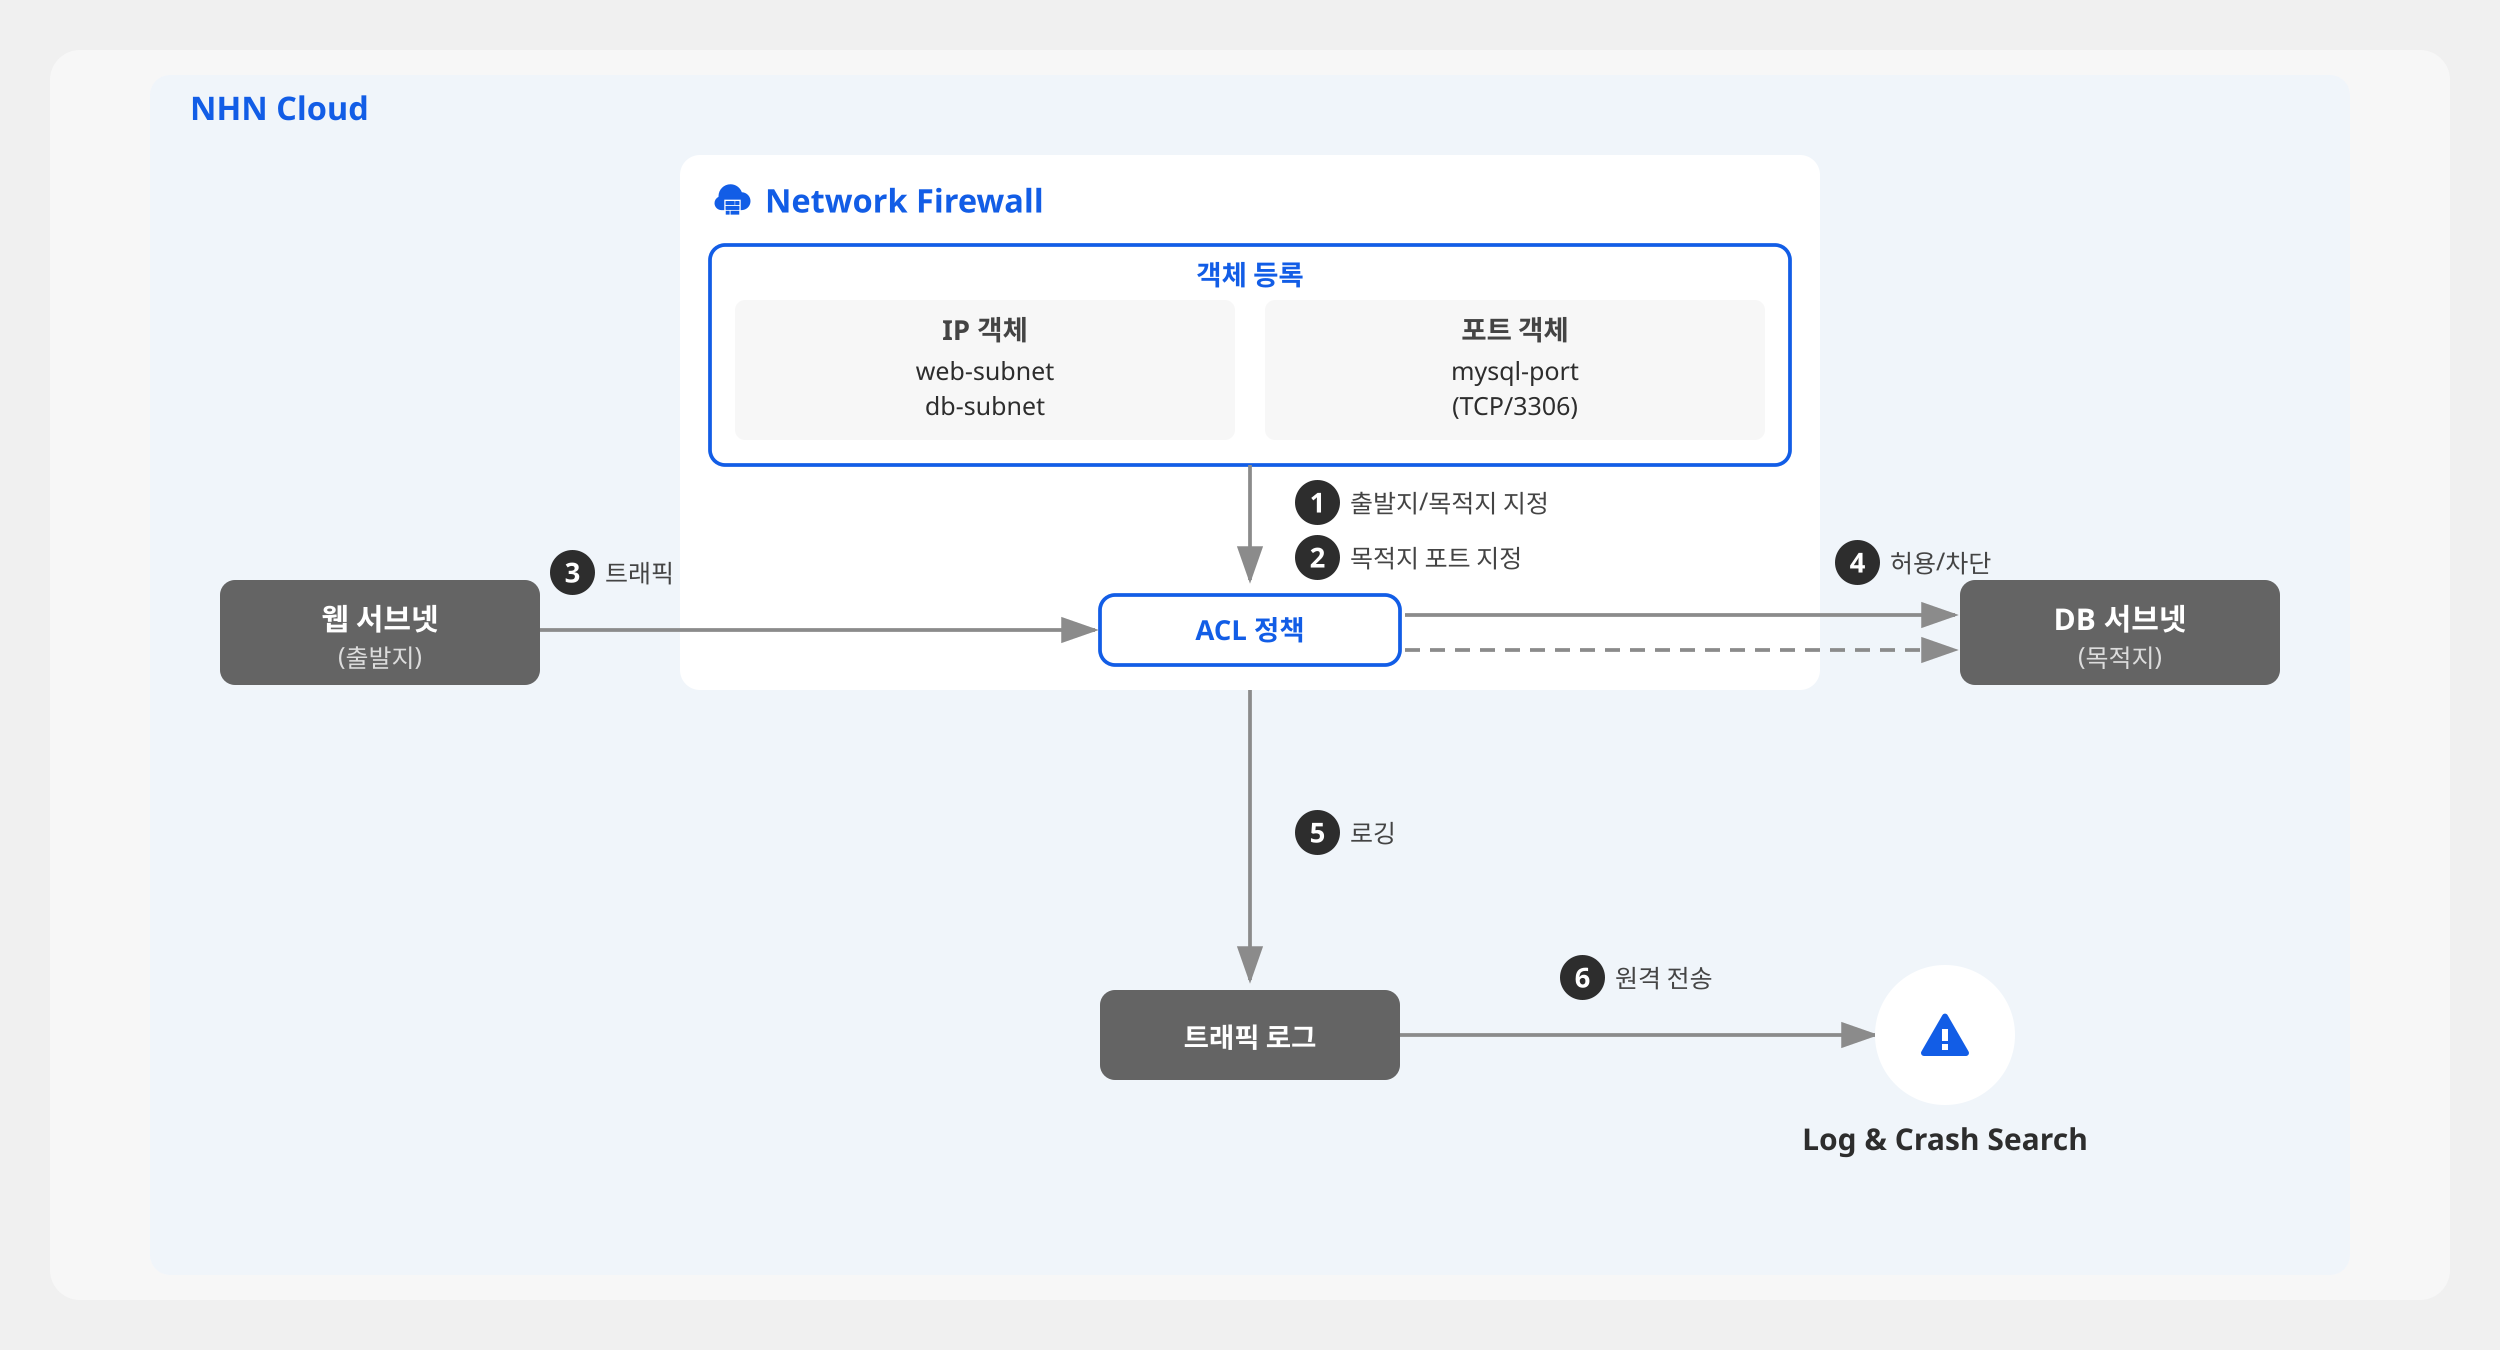
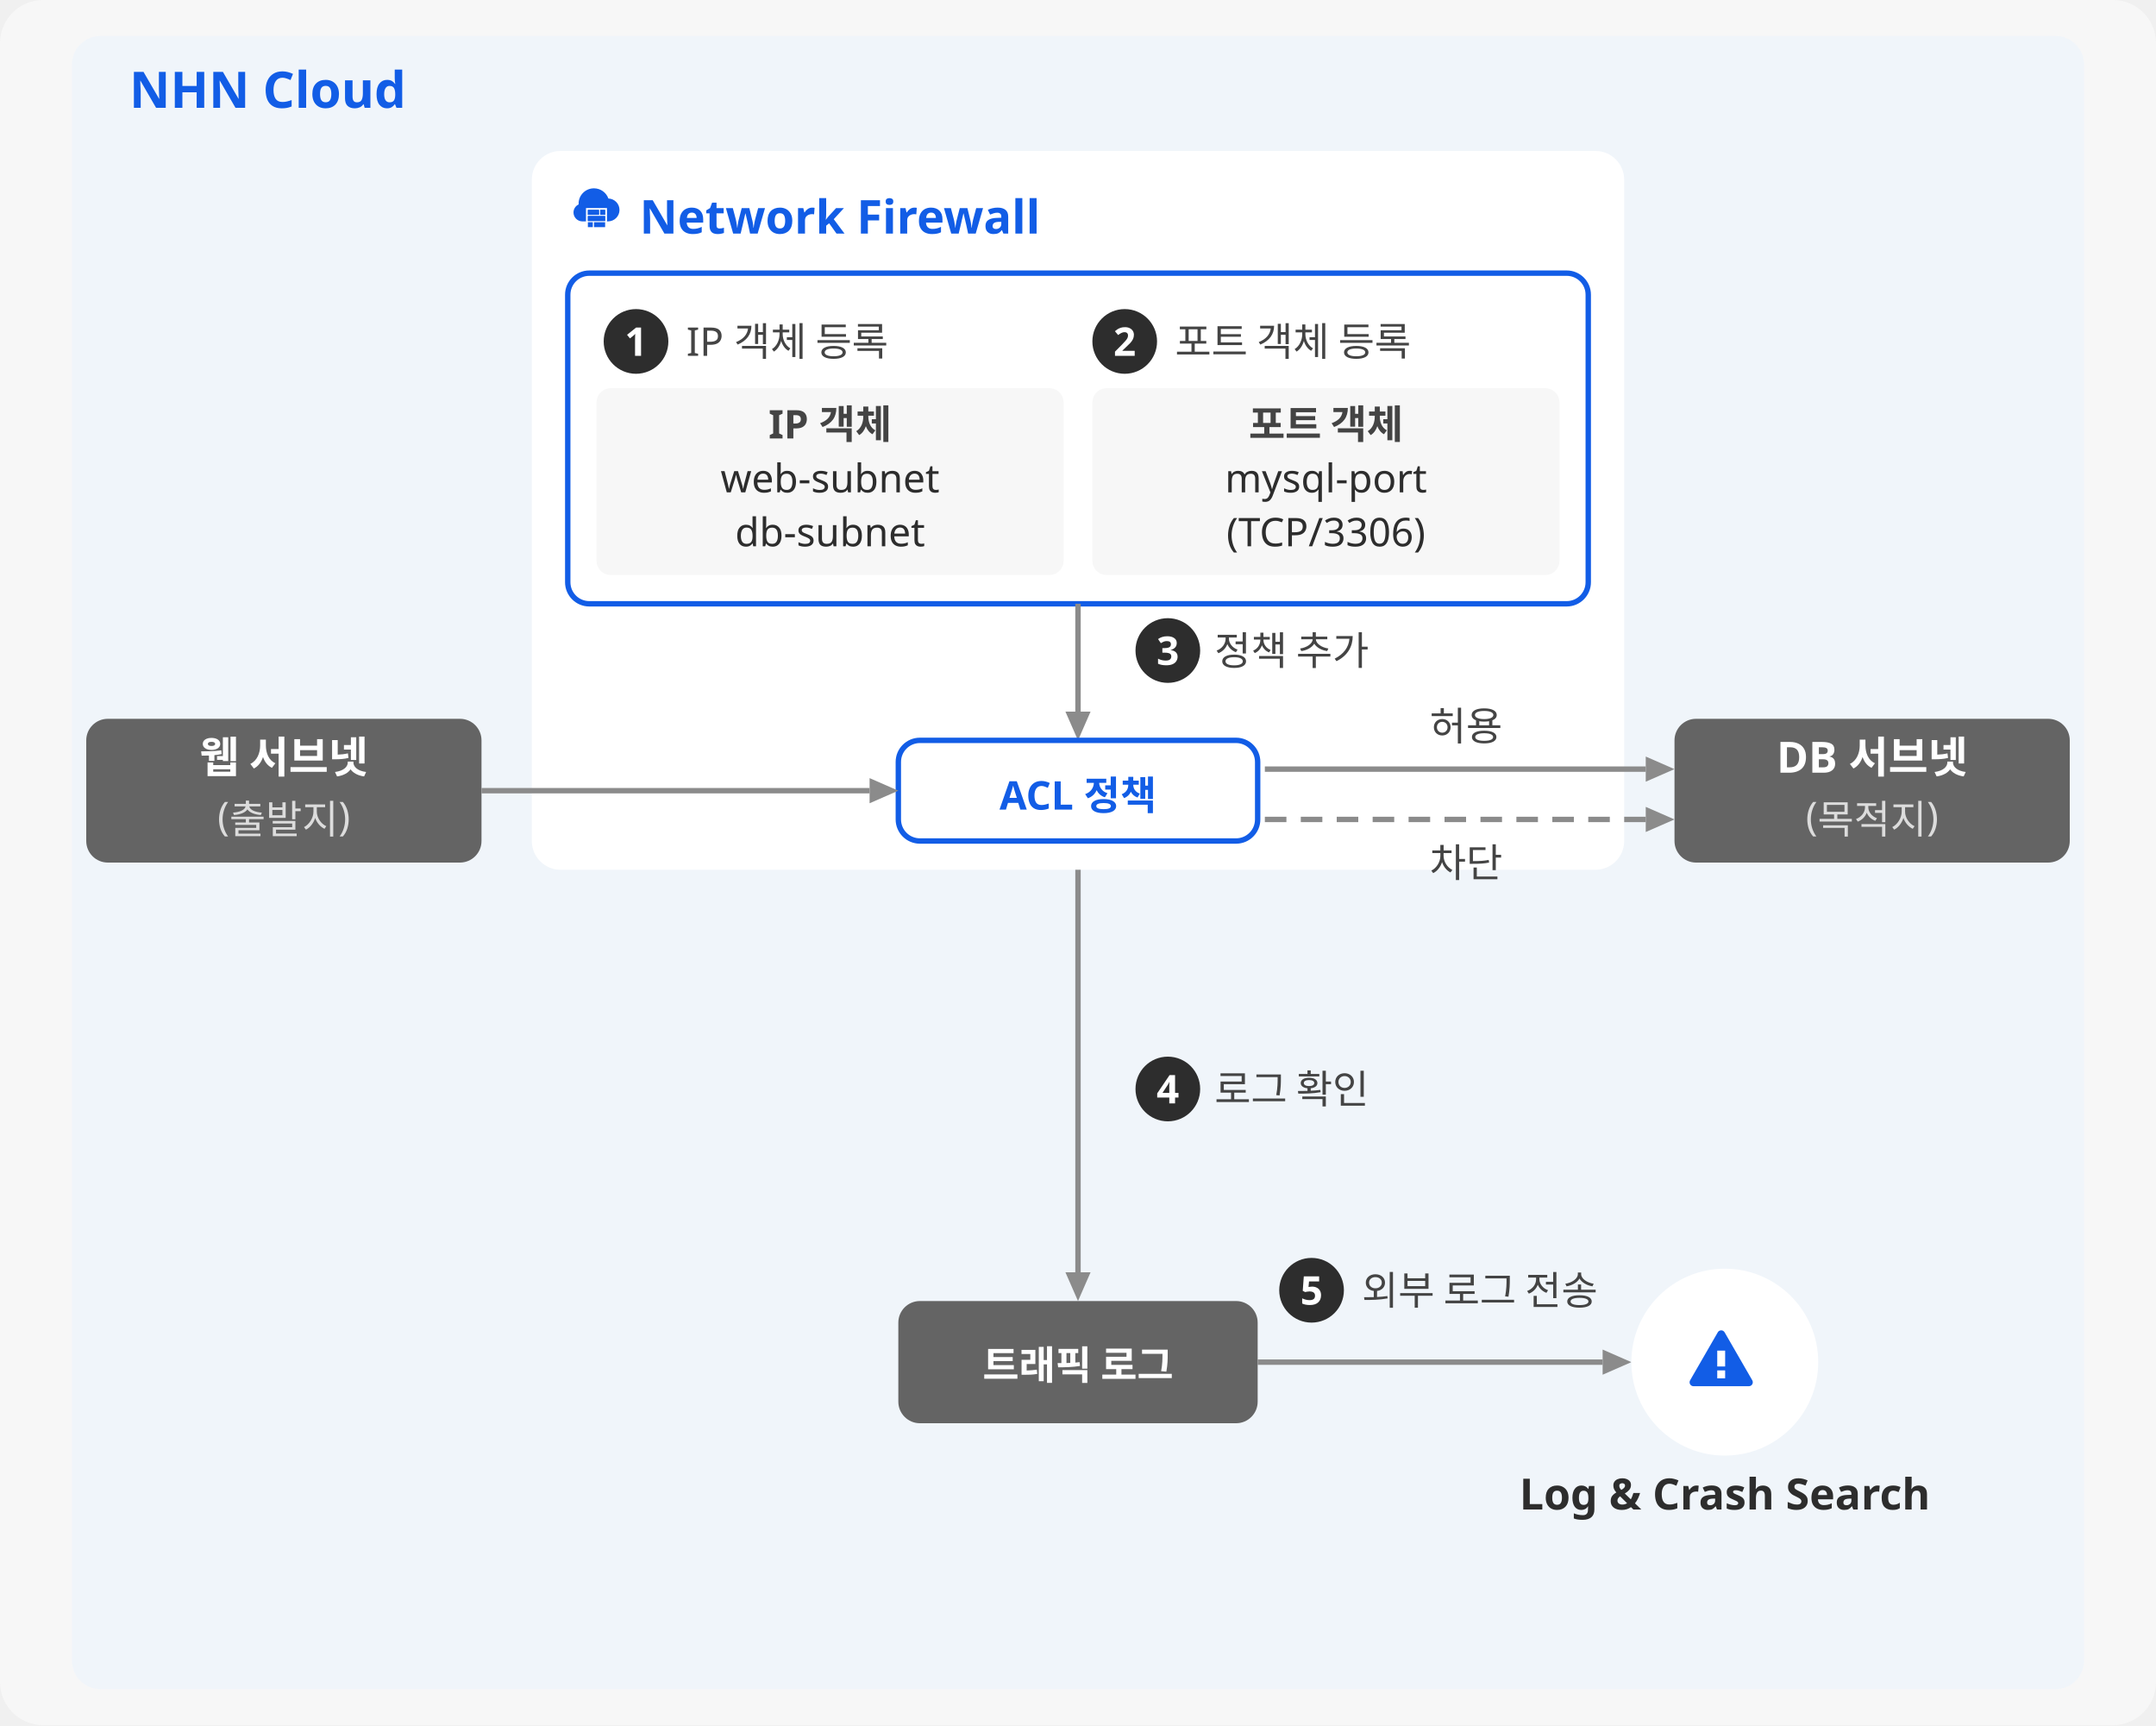
- <svg xmlns="http://www.w3.org/2000/svg" viewBox="-20 -20 1000 540" font-family="'Pretendard', sans-serif">
-   <rect width="960" height="500" rx="12" fill="#F7F7F7" />
-   <defs>
-     <marker id="arrow" markerWidth="10" markerHeight="7" refX="9" refY="3.5" orient="auto">
-       <polygon points="0 0, 10 3.5, 0 7" fill="#8B8B8B" />
-     </marker>
-   </defs>
-   <rect x="40" y="10" width="880" height="480" rx="8" fill="#E7F2FF" opacity="0.4" />
-   <text x="56" y="28" fill="#125DE6" font-size="13" font-weight="700">NHN Cloud</text>
-   <rect x="252" y="42" width="456" height="214" rx="8" fill="#FFFFFF" />
-   <g transform="translate(264, 51) scale(0.45)">
+ <svg xmlns="http://www.w3.org/2000/svg" viewBox="0 0 600 480" font-family="'Pretendard', sans-serif">
+   <rect width="600" height="480" rx="12" fill="#F7F7F7" />
+   <rect x="20" y="10" width="560" height="460" rx="8" fill="#E7F2FF" opacity="0.4" />
+   <text x="36" y="30" fill="#125DE6" font-size="14" font-weight="700">NHN Cloud</text>
+   <rect x="148" y="42" width="304" height="200" rx="8" fill="#FFFFFF" />
+   <g transform="translate(158, 50) scale(0.4)">
    <path fill-rule="evenodd" clip-rule="evenodd" d="M14 21V24.428H21.714V21H14ZM14 25.286V28.714H26V25.286H14ZM22.572 24.428V21H26V24.428H22.572ZM14 29.572V33H17.428V29.572H14ZM18.286 33V29.571H26V33H18.286Z" fill="#125DE6" />
    <path fill-rule="evenodd" clip-rule="evenodd" d="M10.222 29L10.271 29H12.7L12.7 23.986V19.7H27.3L27.3 25.729L27.3 28.271V29H27.916C27.944 29 27.972 29 28 29C32.418 29 36 25.436 36 21.038C36 16.736 32.571 13.231 28.284 13.082C26.821 8.956 22.869 6 18.223 6C12.332 6 7.556 10.753 7.556 16.615C7.556 16.813 7.561 17.009 7.572 17.203C5.461 18.194 4 20.331 4 22.807C4 26.227 6.786 29 10.222 29ZM21.714 24.428H14V21H21.714V24.428ZM26 24.428H22.572V21H26L26 24.428ZM14 28.714L14 25.286H26V28.714H14Z" fill="#125DE6" />
  </g>
-   <text x="286" y="65" fill="#125DE6" font-size="13" font-weight="700">Network Firewall</text>
-   <rect x="264" y="78" width="432" height="88" rx="6" fill="none" stroke="#125DE6" stroke-width="1.5" />
-   <text x="480" y="94" text-anchor="middle" fill="#125DE6" font-size="11" font-weight="600">객체 등록</text>
-   <rect x="274" y="100" width="200" height="56" rx="4" fill="#F7F7F7" />
-   <text x="374" y="116" text-anchor="middle" fill="#444444" font-size="11" font-weight="600">IP 객체</text>
-   <text x="374" y="132" text-anchor="middle" fill="#2D2D2D" font-size="10">web-subnet</text>
-   <text x="374" y="146" text-anchor="middle" fill="#2D2D2D" font-size="10">db-subnet</text>
-   <rect x="486" y="100" width="200" height="56" rx="4" fill="#F7F7F7" />
-   <text x="586" y="116" text-anchor="middle" fill="#444444" font-size="11" font-weight="600">포트 객체</text>
-   <text x="586" y="132" text-anchor="middle" fill="#2D2D2D" font-size="10">mysql-port</text>
-   <text x="586" y="146" text-anchor="middle" fill="#2D2D2D" font-size="10">(TCP/3306)</text>
-   <line x1="480" y1="166" x2="480" y2="212" stroke="#8B8B8B" stroke-width="1.5" marker-end="url(#arrow)" />
-   <rect x="498" y="172" width="18" height="18" rx="9" fill="#2D2D2D" />
-   <text x="507" y="185" text-anchor="middle" fill="#FFFFFF" font-size="11" font-weight="700">1</text>
-   <text x="520" y="185" fill="#444444" font-size="10">출발지/목적지 지정</text>
-   <rect x="498" y="194" width="18" height="18" rx="9" fill="#2D2D2D" />
-   <text x="507" y="207" text-anchor="middle" fill="#FFFFFF" font-size="11" font-weight="700">2</text>
-   <text x="520" y="207" fill="#444444" font-size="10">목적지 포트 지정</text>
-   <rect x="420" y="218" width="120" height="28" rx="6" fill="none" stroke="#125DE6" stroke-width="1.5" />
-   <text x="480" y="236" text-anchor="middle" fill="#125DE6" font-size="11" font-weight="600">ACL 정책</text>
-   <rect x="68" y="212" width="128" height="42" rx="6" fill="#646464" />
-   <text x="132" y="232" text-anchor="middle" fill="#FFFFFF" font-size="12" font-weight="600">웹 서브넷</text>
-   <text x="132" y="246" text-anchor="middle" fill="#DCDCDC" font-size="10">(출발지)</text>
-   <rect x="764" y="212" width="128" height="42" rx="6" fill="#646464" />
-   <text x="828" y="232" text-anchor="middle" fill="#FFFFFF" font-size="12" font-weight="600">DB 서브넷</text>
-   <text x="828" y="246" text-anchor="middle" fill="#DCDCDC" font-size="10">(목적지)</text>
-   <line x1="196" y1="232" x2="418" y2="232" stroke="#8B8B8B" stroke-width="1.5" marker-end="url(#arrow)" />
-   <rect x="200" y="200" width="18" height="18" rx="9" fill="#2D2D2D" />
-   <text x="209" y="213" text-anchor="middle" fill="#FFFFFF" font-size="11" font-weight="700">3</text>
-   <text x="222" y="213" fill="#444444" font-size="10">트래픽</text>
-   <line x1="542" y1="226" x2="762" y2="226" stroke="#8B8B8B" stroke-width="1.5" marker-end="url(#arrow)" />
-   <line x1="542" y1="240" x2="762" y2="240" stroke="#8B8B8B" stroke-width="1.5" stroke-dasharray="6,4" marker-end="url(#arrow)" />
-   <rect x="714" y="196" width="18" height="18" rx="9" fill="#2D2D2D" />
-   <text x="723" y="209" text-anchor="middle" fill="#FFFFFF" font-size="11" font-weight="700">4</text>
-   <text x="736" y="209" fill="#444444" font-size="10">허용/차단</text>
-   <line x1="480" y1="256" x2="480" y2="372" stroke="#8B8B8B" stroke-width="1.5" marker-end="url(#arrow)" />
-   <rect x="498" y="304" width="18" height="18" rx="9" fill="#2D2D2D" />
-   <text x="507" y="317" text-anchor="middle" fill="#FFFFFF" font-size="11" font-weight="700">5</text>
-   <text x="520" y="317" fill="#444444" font-size="10">로깅</text>
-   <rect x="420" y="376" width="120" height="36" rx="6" fill="#646464" />
-   <text x="480" y="399" text-anchor="middle" fill="#FFFFFF" font-size="11" font-weight="600">트래픽 로그</text>
-   <line x1="540" y1="394" x2="730" y2="394" stroke="#8B8B8B" stroke-width="1.5" marker-end="url(#arrow)" />
-   <rect x="604" y="362" width="18" height="18" rx="9" fill="#2D2D2D" />
-   <text x="613" y="375" text-anchor="middle" fill="#FFFFFF" font-size="11" font-weight="700">6</text>
-   <text x="626" y="375" fill="#444444" font-size="10">원격 전송</text>
-   <circle cx="758" cy="394" r="28" fill="#FFFFFF" />
-   <g transform="translate(746, 382) scale(0.6)">
+   <text x="178" y="65" fill="#125DE6" font-size="13" font-weight="700">Network Firewall</text>
+   <rect x="158" y="76" width="284" height="92" rx="6" fill="none" stroke="#125DE6" stroke-width="1.5" />
+   <rect x="166" y="108" width="130" height="52" rx="4" fill="#F7F7F7" />
+   <text x="231" y="122" text-anchor="middle" fill="#444444" font-size="11" font-weight="600">IP 객체</text>
+   <text x="231" y="137" text-anchor="middle" fill="#2D2D2D" font-size="11">web-subnet</text>
+   <text x="231" y="152" text-anchor="middle" fill="#2D2D2D" font-size="11">db-subnet</text>
+   <rect x="304" y="108" width="130" height="52" rx="4" fill="#F7F7F7" />
+   <text x="369" y="122" text-anchor="middle" fill="#444444" font-size="11" font-weight="600">포트 객체</text>
+   <text x="369" y="137" text-anchor="middle" fill="#2D2D2D" font-size="11">mysql-port</text>
+   <text x="369" y="152" text-anchor="middle" fill="#2D2D2D" font-size="11">(TCP/3306)</text>
+   <rect x="168" y="86" width="18" height="18" rx="9" fill="#2D2D2D" />
+   <text x="177" y="99" text-anchor="middle" fill="#FFFFFF" font-size="11" font-weight="700">1</text>
+   <text x="191" y="99" fill="#444444" font-size="11">IP 객체 등록</text>
+   <rect x="304" y="86" width="18" height="18" rx="9" fill="#2D2D2D" />
+   <text x="313" y="99" text-anchor="middle" fill="#FFFFFF" font-size="11" font-weight="700">2</text>
+   <text x="327" y="99" fill="#444444" font-size="11">포트 객체 등록</text>
+   <line x1="300" y1="168" x2="300" y2="198" stroke="#8B8B8B" stroke-width="1.5" />
+   <polygon points="296.5,198 300,206 303.5,198" fill="#8B8B8B" />
+   <rect x="316" y="172" width="18" height="18" rx="9" fill="#2D2D2D" />
+   <text x="325" y="185" text-anchor="middle" fill="#FFFFFF" font-size="11" font-weight="700">3</text>
+   <text x="338" y="185" fill="#444444" font-size="11">정책 추가</text>
+   <rect x="250" y="206" width="100" height="28" rx="6" fill="none" stroke="#125DE6" stroke-width="1.5" />
+   <text x="300" y="220" text-anchor="middle" dominant-baseline="central" fill="#125DE6" font-size="11" font-weight="600">ACL 정책</text>
+   <rect x="24" y="200" width="110" height="40" rx="6" fill="#646464" />
+   <text x="79" y="215" text-anchor="middle" fill="#FFFFFF" font-size="12" font-weight="600">웹 서브넷</text>
+   <text x="79" y="231" text-anchor="middle" fill="#DCDCDC" font-size="11">(출발지)</text>
+   <rect x="466" y="200" width="110" height="40" rx="6" fill="#646464" />
+   <text x="521" y="215" text-anchor="middle" fill="#FFFFFF" font-size="12" font-weight="600">DB 서브넷</text>
+   <text x="521" y="231" text-anchor="middle" fill="#DCDCDC" font-size="11">(목적지)</text>
+   <line x1="134" y1="220" x2="242" y2="220" stroke="#8B8B8B" stroke-width="1.5" />
+   <polygon points="242,216.5 250,220 242,223.5" fill="#8B8B8B" />
+   <line x1="352" y1="214" x2="458" y2="214" stroke="#8B8B8B" stroke-width="1.5" />
+   <polygon points="458,210.5 466,214 458,217.5" fill="#8B8B8B" />
+   <text x="408" y="206" text-anchor="middle" fill="#444444" font-size="11">허용</text>
+   <line x1="352" y1="228" x2="458" y2="228" stroke="#8B8B8B" stroke-width="1.5" stroke-dasharray="6,4" />
+   <polygon points="458,224.5 466,228 458,231.5" fill="#8B8B8B" />
+   <text x="408" y="244" text-anchor="middle" fill="#444444" font-size="11">차단</text>
+   <line x1="300" y1="242" x2="300" y2="354" stroke="#8B8B8B" stroke-width="1.5" />
+   <polygon points="296.5,354 300,362 303.5,354" fill="#8B8B8B" />
+   <rect x="316" y="294" width="18" height="18" rx="9" fill="#2D2D2D" />
+   <text x="325" y="307" text-anchor="middle" fill="#FFFFFF" font-size="11" font-weight="700">4</text>
+   <text x="338" y="307" fill="#444444" font-size="11">로그 확인</text>
+   <rect x="250" y="362" width="100" height="34" rx="6" fill="#646464" />
+   <text x="300" y="379" text-anchor="middle" dominant-baseline="central" fill="#FFFFFF" font-size="11" font-weight="600">트래픽 로그</text>
+   <line x1="350" y1="379" x2="446" y2="379" stroke="#8B8B8B" stroke-width="1.5" />
+   <polygon points="446,375.5 454,379 446,382.5" fill="#8B8B8B" />
+   <rect x="356" y="350" width="18" height="18" rx="9" fill="#2D2D2D" />
+   <text x="365" y="363" text-anchor="middle" fill="#FFFFFF" font-size="11" font-weight="700">5</text>
+   <text x="379" y="363" fill="#444444" font-size="11">외부 로그 전송</text>
+   <circle cx="480" cy="379" r="26" fill="#FFFFFF" />
+   <g transform="translate(468, 367) scale(0.55)">
    <path fill-rule="evenodd" clip-rule="evenodd" d="M21.725 6.735C21.549 6.43 21.296 6.177 20.991 6.001C20.035 5.45 18.812 5.778 18.26 6.735L4.267 31.001C4.092 31.305 4 31.649 4 32C4 33.105 4.895 34 6 34H33.985C34.336 34 34.68 33.908 34.984 33.733C35.941 33.181 36.269 31.958 35.717 31.001L21.725 6.735ZM17.993 16V24H21.993V16H17.993ZM17.993 30V26H21.993V30H17.993Z" fill="#125DE6" />
  </g>
-   <text x="758" y="440" text-anchor="middle" fill="#2D2D2D" font-size="12" font-weight="600">Log &amp; Crash Search</text>
+   <text x="480" y="420" text-anchor="middle" fill="#2D2D2D" font-size="12" font-weight="600">Log &amp; Crash Search</text>
</svg>
